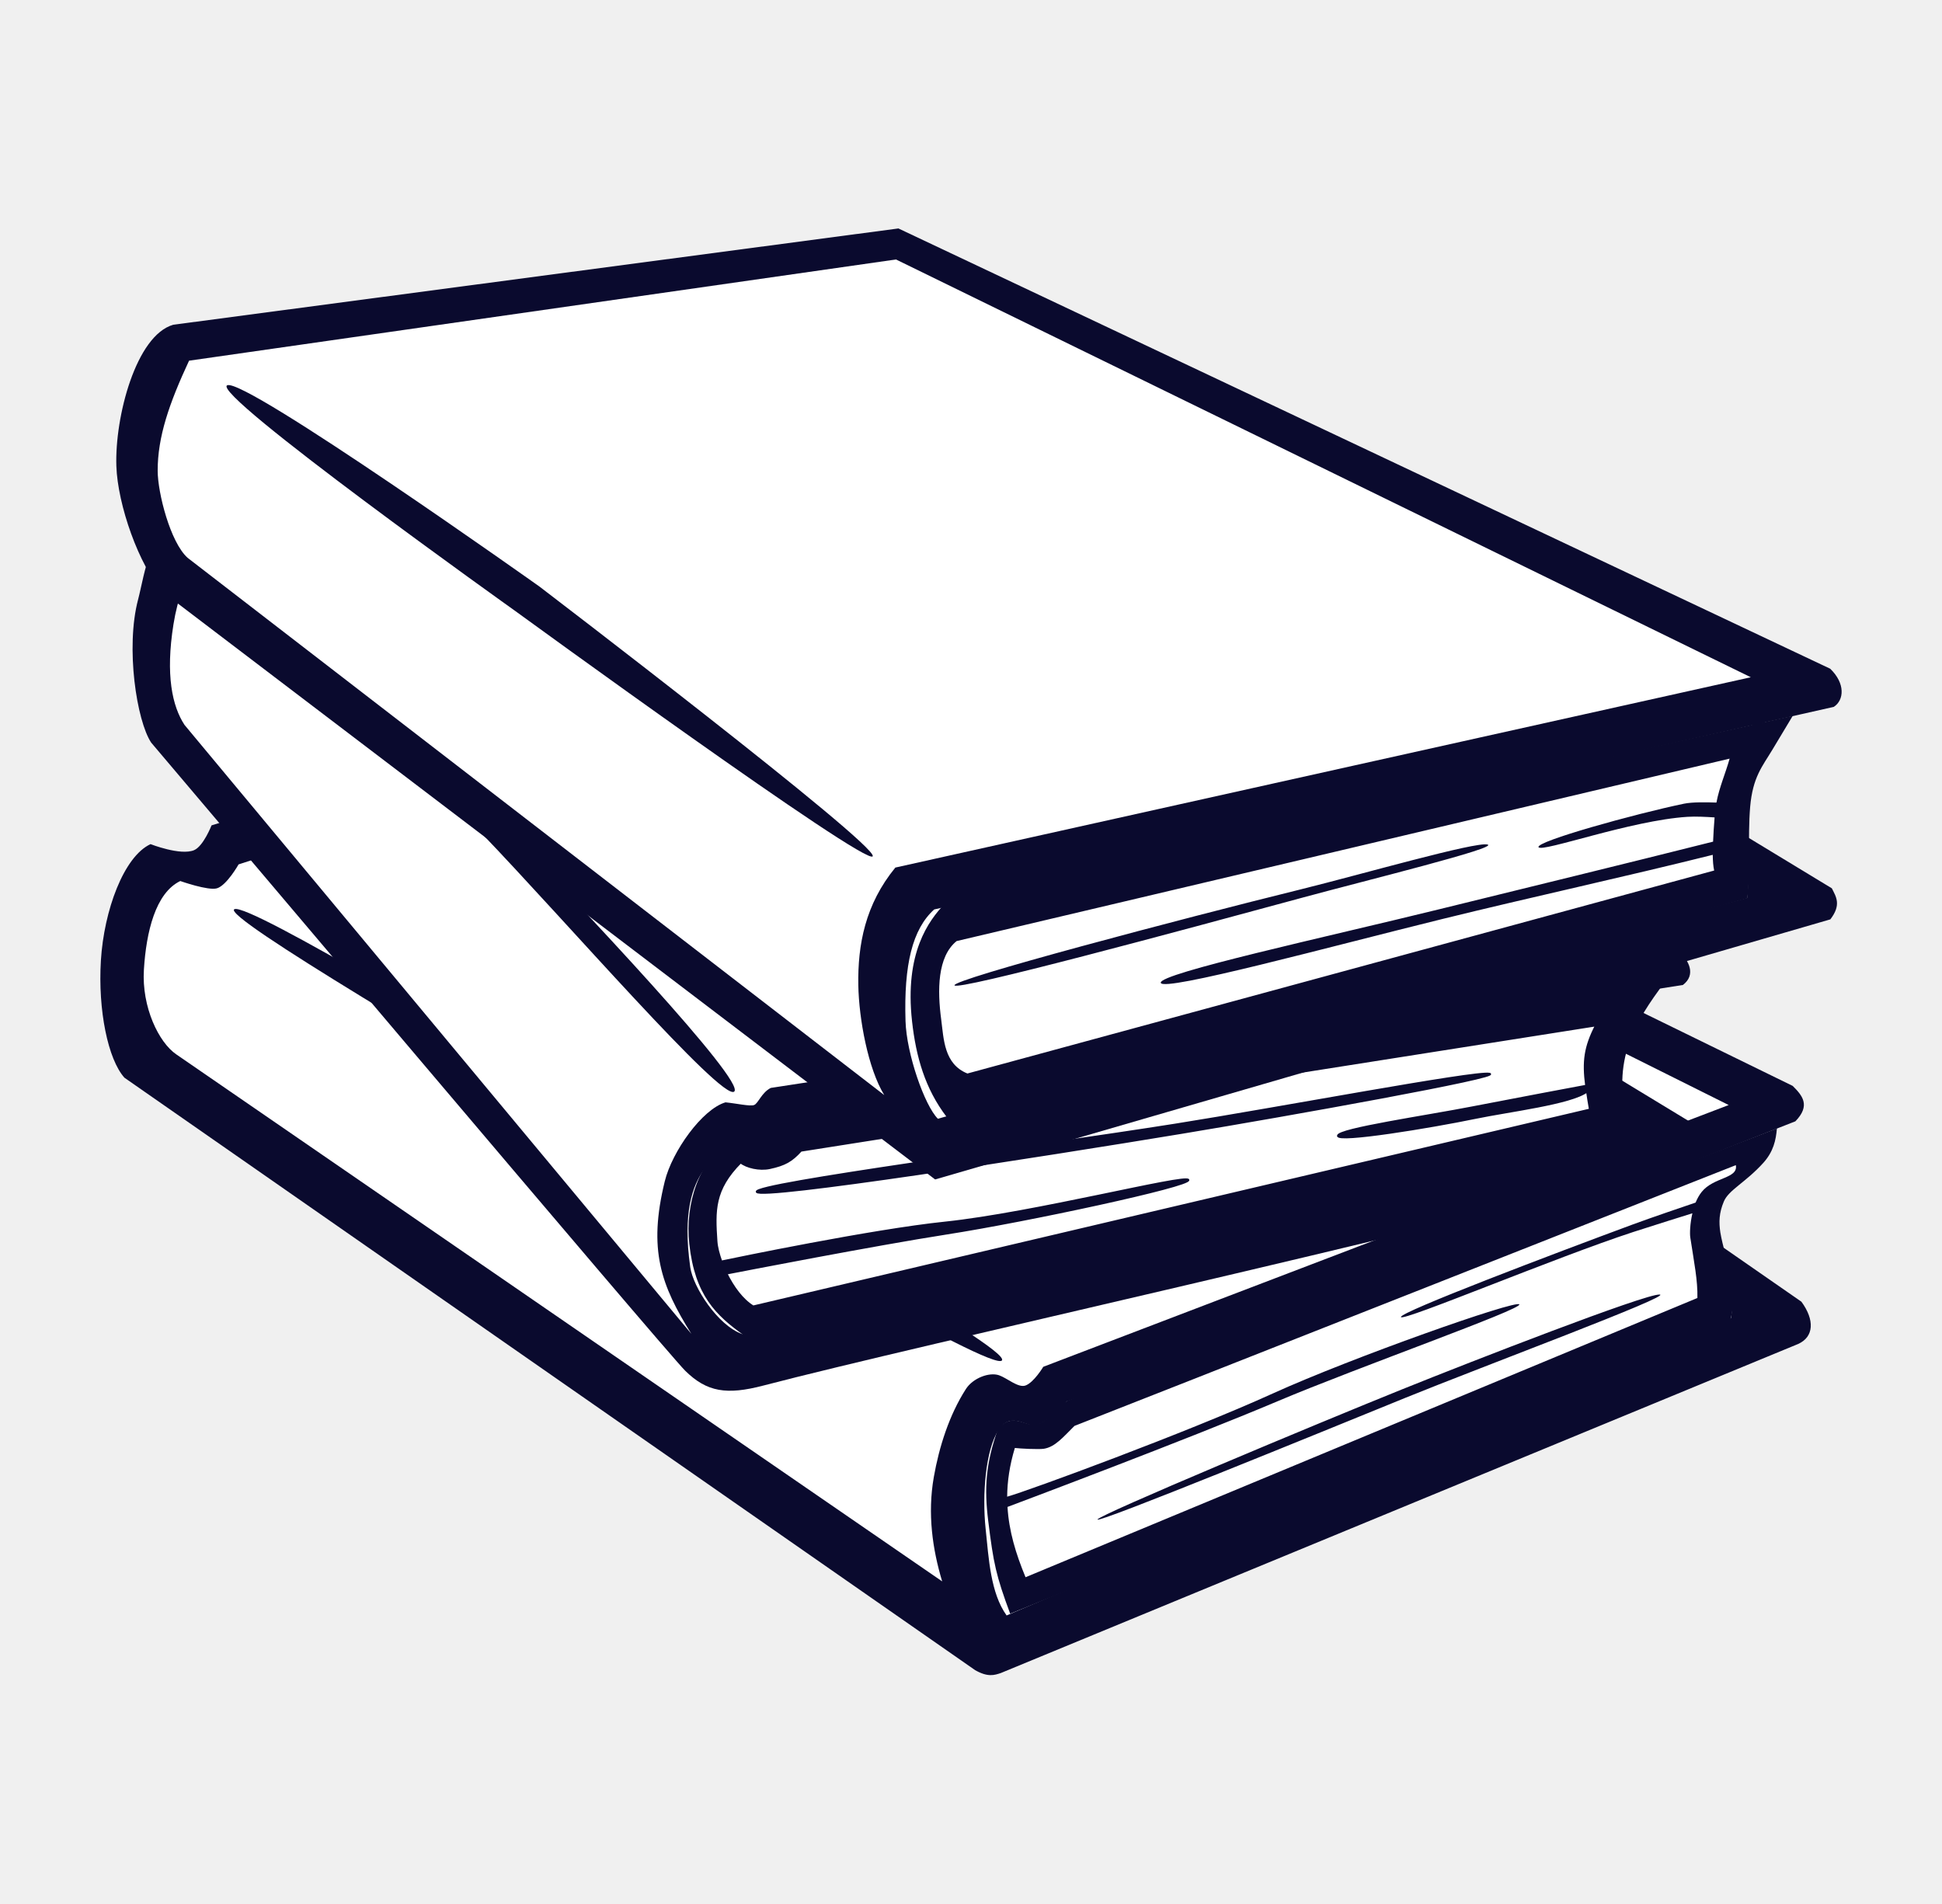
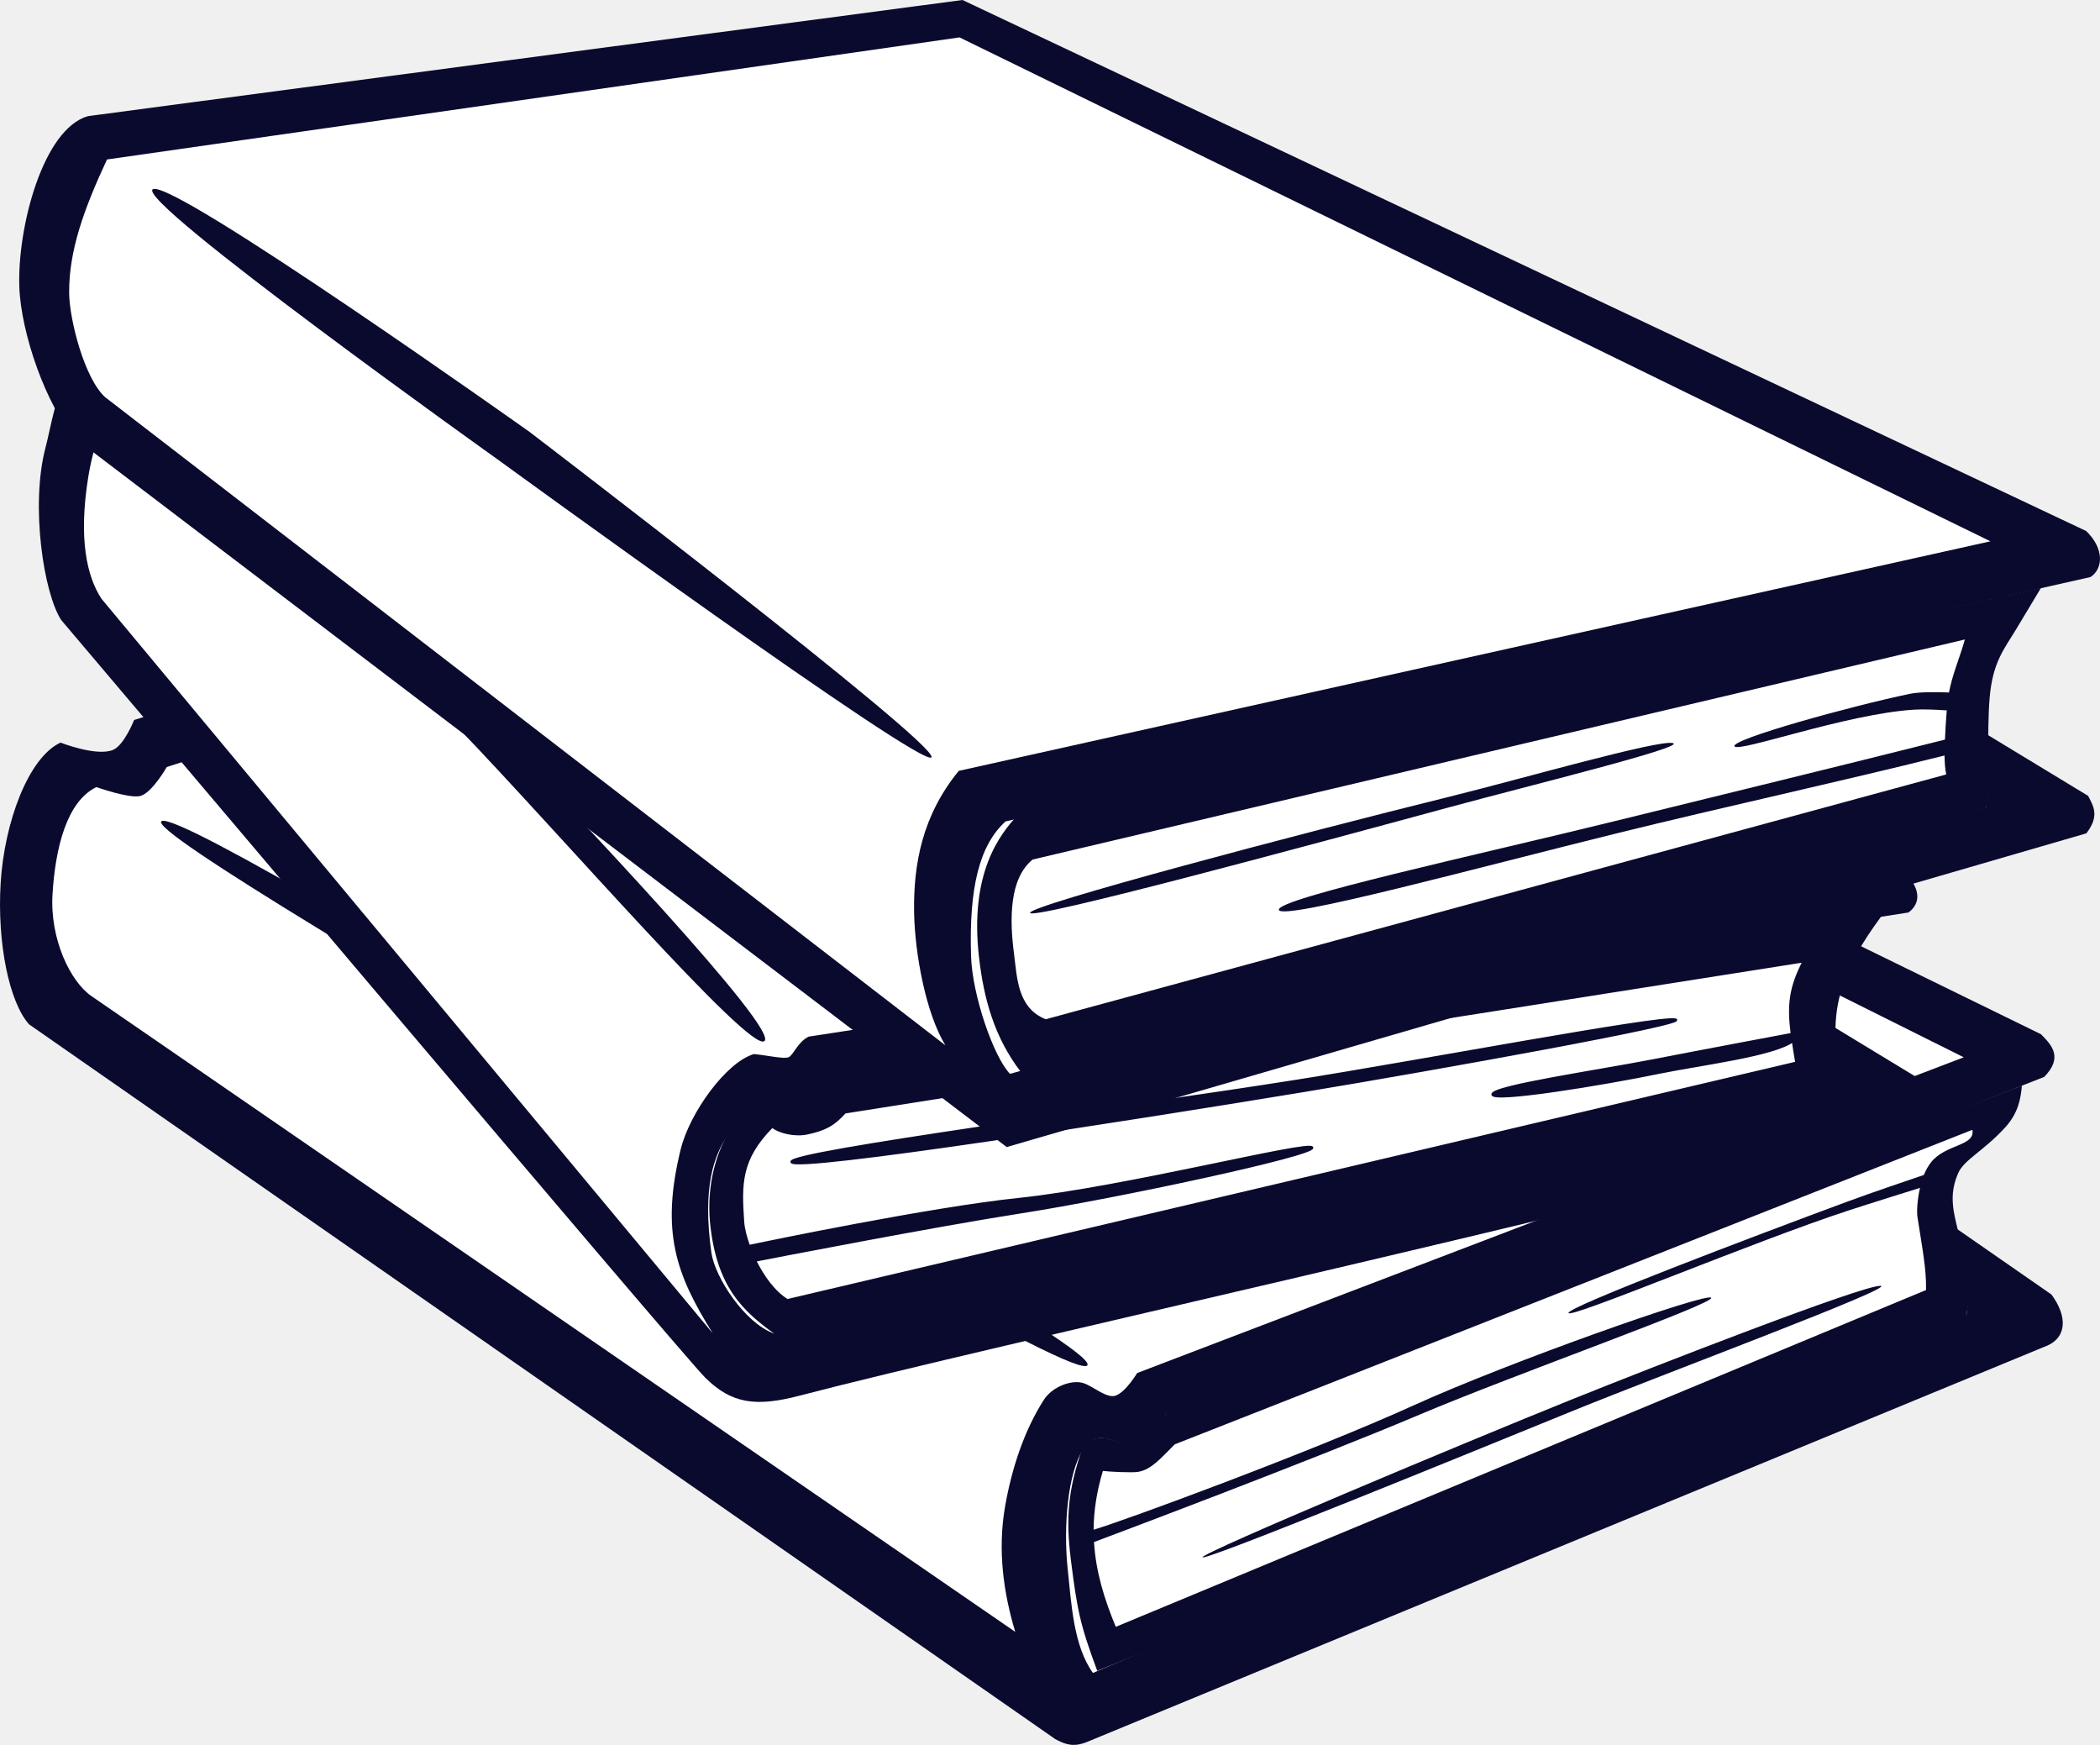
- <svg xmlns="http://www.w3.org/2000/svg" width="101" height="99" version="1.1" id="svg2">
+ <svg xmlns="http://www.w3.org/2000/svg" width="800" height="664.62" version="1.1" id="svg2">
  <defs id="defs2" />
-   <g label="Ebene 2" id="imagebot_2">
-     <g id="g1" transform="translate(5.087948,-11.32938)">
-       <g id="imagebot_89" style="stroke:#200f3a;stroke-width:0;stroke-dasharray:none;stroke-opacity:1">
-         <path transform="translate(-4.44635,-5.85156)" label="Ebene 2" fill="#ffffff" fill-rule="evenodd" stroke="#ff6600" stroke-width="0.291" stroke-miterlimit="4" d="M 7.513,62.193 C 4.783,66.572 5.573,69.631 6.541,72.623 L 50.823,103.029 91.924,85.705 88.742,83.583 88.035,80.048 c 1.131,-1.092 2.197,-2.172 2.917,-3.182 0.198,-1.204 1.107,-2.763 -0.442,-3.094 L 43.575,50.791 11.49,60.956 9.988,62.37 Z" id="imagebot_32" style="stroke:#200f3a;stroke-width:0;stroke-dasharray:none;stroke-opacity:1" />
-         <path transform="translate(-4.44635,-5.85156)" label="Ebene 2" clip-rule="nonzero" fill="#000000" fill-rule="evenodd" stroke-width="1.772" stroke-miterlimit="4" stroke-dashoffset="0" d="M 43.818,49.809 10.361,60.105 c 0,0 -0.422,1.077 -0.902,1.287 -0.7,0.306 -2.271,-0.311 -2.271,-0.311 -1.395,0.646 -2.423,3.456 -2.582,6.047 -0.159,2.591 0.369,5.144 1.223,6.1 l 44.248,30.814 c 0.662,0.374 0.999,0.26 1.336,0.146 l 41.467,-17.113 c 0.821,-0.371 0.862,-1.25 0.166,-2.197 l -4.066,-2.822 c 0.328,1.477 0.57,2.87 0.398,3.682 -8.099,3.245 -26.941,10.879 -37.668,15.457 -0.834,-1.162 -0.928,-2.945 -1.092,-4.518 -0.182,-1.75 -0.009,-4.096 0.68,-5.135 0.689,-1.039 1.523,-0.012 2.066,-0.266 0.438,-0.205 1.113,-0.672 1.479,-1.217 8.332,-2.789 26.692,-10.205 37.889,-14.562 0.805,-0.827 0.364,-1.342 -0.139,-1.842 z M 43.654,51.891 89.264,74.65 53.617,88.264 c 0,0 -0.488,0.816 -0.926,0.973 -0.379,0.135 -0.958,-0.39 -1.373,-0.533 -0.51,-0.176 -1.36,0.146 -1.725,0.715 -0.868,1.353 -1.393,3.008 -1.67,4.586 -0.333,1.899 -0.068,3.744 0.436,5.418 L 8.525,72.014 C 7.616,71.395 6.723,69.554 6.842,67.615 6.963,65.649 7.444,63.623 8.734,63 c 0,0 1.456,0.515 1.908,0.379 0.509,-0.153 1.125,-1.244 1.125,-1.244 z M 11.553,64.463 c -0.773,0.324 12.161,7.885 18.955,11.949 6.542,3.913 20.551,12.169 20.963,11.516 C 51.883,87.274 37.806,79.497 31.291,75.586 24.696,71.627 12.326,64.14 11.553,64.463 Z" id="imagebot_29" style="fill:#0a0a2e;fill-opacity:1;stroke:#200f3a;stroke-width:0;stroke-dasharray:none;stroke-opacity:1" />
-         <path transform="translate(-4.44635,-5.85156)" label="Ebene 2" clip-rule="nonzero" fill="#000000" fill-rule="evenodd" stroke-width="1.772" stroke-miterlimit="4" stroke-dashoffset="0" d="M 91.771,75.869 54.873,90.029 c -0.283,0.235 -1.086,1.126 -1.604,1.234 -0.609,0.128 -1.252,-0.678 -2.012,0.238 -0.638,1.82 -0.714,3.07 -0.504,4.768 0.275,2.226 0.409,2.861 1.143,4.834 L 89.318,85.924 c 0.516,-1.619 -0.244,-3.21 -0.488,-4.65 -0.081,-0.536 -0.068,-1.009 0.182,-1.607 0.25,-0.598 1.121,-0.984 2.041,-1.996 0.546,-0.6 0.667,-1.201 0.719,-1.801 z m -2.135,1.908 c 0.13,0.709 -1.154,0.608 -1.779,1.395 -0.131,0.165 -0.232,0.354 -0.314,0.551 -0.477,0.162 -2.307,0.782 -3.281,1.143 -4.054,1.499 -12.144,4.567 -12.043,4.811 0.101,0.243 8.044,-3.107 12.088,-4.426 1.037,-0.338 2.633,-0.834 3.07,-0.971 -0.124,0.536 -0.142,1.045 -0.109,1.26 0.199,1.311 0.39,2.225 0.369,3.145 L 52.695,99.207 c -0.509,-1.232 -0.864,-2.399 -0.938,-3.656 0.394,-0.148 9.344,-3.506 14.045,-5.496 4.13,-1.749 12.739,-4.79 12.572,-5.037 -0.167,-0.248 -8.713,2.766 -12.832,4.639 -4.42,2.009 -12.726,5.063 -13.803,5.361 0.007,-0.789 0.124,-1.619 0.4,-2.533 0.259,0.033 1.244,0.083 1.508,0.041 0.588,-0.093 1.003,-0.606 1.592,-1.188 1.312,-0.5 34.396,-13.561 34.396,-13.561 z M 72.273,89.438 c -4.368,1.761 -15.816,6.546 -15.836,6.768 -0.02,0.222 11.681,-4.565 16.006,-6.326 3.977,-1.619 13.974,-5.337 13.229,-5.375 -0.745,-0.037 -9.7,3.442 -13.399,4.933 z" id="imagebot_28" style="fill:#0a0a2e;fill-opacity:1;stroke:none;stroke-width:0;stroke-dasharray:none;stroke-opacity:1" />
-       </g>
-       <g id="imagebot_88" style="stroke:#200f3a;stroke-width:0;stroke-dasharray:none;stroke-opacity:1">
-         <path transform="translate(-4.44635,-5.85156)" label="Ebene 2" fill="#ffffff" fill-rule="evenodd" stroke="#ff0000" stroke-width="0.291" stroke-miterlimit="4" d="m 9.104,44.869 3.27,-0.884 34.825,-0.265 38.802,23.688 -1.591,0.884 -1.591,4.685 c 0.457,1.267 0.419,3.522 1.503,3.536 L 35.886,88.445 6.894,54.327 C 7.323,51.072 6.136,47.278 9.104,44.869 Z" id="imagebot_26" style="fill:#ffffff;fill-opacity:1;stroke:#200f3a;stroke-width:0;stroke-dasharray:none;stroke-opacity:1" />
-         <path transform="translate(-4.44635,-5.85156)" label="Ebene 2" clip-rule="nonzero" fill="#000000" fill-rule="evenodd" stroke-width="1.772" stroke-miterlimit="4" stroke-dashoffset="0" d="m 47.486,42.789 -35.639,0.346 c -0.232,0.33 -0.785,0.816 -1.055,0.877 -0.284,0.064 -1.054,-0.561 -1.525,-0.379 -2.14,0.825 -2.359,3.336 -2.727,4.729 -0.661,2.504 -0.072,6.31 0.682,7.441 1.125,1.312 26.792,31.698 27.771,32.664 1.131,1.116 2.168,1.268 4.055,0.775 8.425,-2.2 32.944,-7.542 48.434,-11.758 0.913,-0.478 0.538,-1.268 -0.131,-1.902 l -3.715,-2.256 c 0.017,1.016 0.162,1.941 0.461,2.895 -14.394,3.32 -31.538,7.054 -46.137,10.34 -1.27,-0.447 -2.556,-2.44 -2.703,-3.479 -0.406,-2.874 0.135,-4.237 0.688,-5.037 0.55,-0.796 0.973,-1.278 1.477,-1.592 0.556,0.057 1.379,0.295 1.869,0.111 0.519,-0.194 0.882,-0.573 1.264,-0.928 l 46.328,-7.23 c 0.72,-0.544 0.257,-1.306 -0.102,-1.631 z m -0.418,2.082 36.238,22.145 -43.861,6.744 c -0.483,0.247 -0.652,0.808 -0.867,0.889 -0.215,0.08 -0.906,-0.082 -1.488,-0.139 -1.21,0.356 -2.777,2.55 -3.158,4.107 -0.873,3.562 -0.201,5.399 1.383,7.934 L 8.955,54.881 C 8.318,53.912 7.958,52.287 8.381,49.645 c 0.21,-1.311 0.654,-2.579 1.328,-3.658 0.426,0.033 0.806,0.335 1.518,0.105 0.916,-0.295 0.9,-0.993 1.119,-1.076 z m -35.207,2.354 c -0.492,0.448 8.236,8.81 12.541,13.29 4.356,4.534 12.492,13.936 13.139,13.438 C 38.188,73.454 29.547,64.305 25.209,59.793 21.017,55.432 12.353,46.777 11.862,47.225 Z" id="imagebot_23" style="fill:#0a0a2e;fill-opacity:1;stroke:#200f3a;stroke-width:0;stroke-dasharray:none;stroke-opacity:1" />
-         <path transform="translate(-4.44635,-5.85156)" label="Ebene 2" clip-rule="nonzero" fill="#000000" fill-rule="evenodd" stroke-width="1.772" stroke-miterlimit="4" stroke-dashoffset="0" d="m 85.621,68.604 c -15.169,2.179 -37.081,5.487 -45.057,6.988 -0.32,0.439 -0.858,0.82 -1.539,0.979 -0.258,0.06 -0.887,-0.06 -1.598,-0.123 -1.679,1.093 -2.396,3.342 -2.17,5.42 0.289,2.659 1.374,3.684 2.806,4.707 C 53.423,83.167 68.783,80.363 84.143,76.225 83.032,72.772 84.075,70.73 85.621,68.604 Z m -3.258,1.904 c -0.581,1.127 -0.676,1.873 -0.512,3.139 -0.326,0.061 -3.97,0.744 -5.92,1.125 -2.371,0.463 -6.981,1.133 -6.988,1.477 -0.007,0.343 4.797,-0.443 7.15,-0.93 1.738,-0.36 4.976,-0.749 5.805,-1.373 0.044,0.295 0.084,0.575 0.15,0.938 L 38.531,85.125 c -0.561,-0.34 -1.043,-1.005 -1.391,-1.711 0.746,-0.145 7.739,-1.503 11.43,-2.078 4.249,-0.662 12.711,-2.487 12.594,-2.791 -0.117,-0.304 -8.076,1.74 -12.662,2.219 -3.815,0.398 -10.95,1.884 -11.629,2.025 -0.133,-0.374 -0.231,-0.738 -0.252,-1.047 -0.107,-1.605 -0.148,-2.689 1.258,-4.107 0.304,0.247 0.974,0.408 1.512,0.293 0.781,-0.168 1.139,-0.369 1.623,-0.904 z m -5.543,2.514 c -0.766,-0.139 -11.032,1.805 -16.334,2.645 -7.29,1.155 -21.942,3.072 -21.773,3.498 0.168,0.426 14.789,-1.859 22.139,-3.074 5.581,-0.923 16.735,-2.93 15.969,-3.068 z" id="imagebot_22" style="fill:#0a0a2e;fill-opacity:1;stroke:#0a0a2e;stroke-width:0.1;stroke-dasharray:none;stroke-opacity:1" />
-       </g>
-       <g id="imagebot_86" style="fill:#ffffff;fill-opacity:1;stroke:#200f3a;stroke-width:0.3;stroke-dasharray:none;stroke-opacity:1">
-         <path transform="translate(-4.44635,-5.85156)" label="Ebene 2" fill="#ffffff" fill-rule="evenodd" stroke="#ff6600" stroke-width="0.291" stroke-miterlimit="4" d="M 46.05,29.667 8.043,35.058 C 6.758,38.374 4.724,41.279 7.955,47.079 L 47.73,77.308 92.631,63.961 89.272,62.105 c 0.081,-3.483 0.961,-6.531 2.828,-10.253 z" id="imagebot_20" style="fill:#ffffff;fill-opacity:1;stroke:#0a0a2e;stroke-width:0.5;stroke-dasharray:none;stroke-opacity:1" />
-         <path transform="translate(-4.44635,-5.85156)" label="Ebene 2" clip-rule="nonzero" fill="#000000" fill-rule="evenodd" stroke-width="1.772" stroke-miterlimit="4" stroke-dashoffset="0" d="M 46.084,29.062 8.369,34.07 c -1.937,0.554 -3.043,4.788 -2.959,7.348 0.065,2.002 1.169,5.172 2.422,6.559 L 47.992,78.52 94.551,64.994 c 0.586,-0.762 0.299,-1.175 0.078,-1.615 L 90.246,60.719 c 0,0 0.104,1.912 -0.021,3.162 C 78.255,67.023 59.327,72.211 48.135,75.363 47.445,74.671 46.506,71.997 46.453,70.283 46.363,67.357 46.808,65.505 47.943,64.479 L 94.73,53.943 c 0.543,-0.352 0.607,-1.219 -0.186,-1.984 z m -0.127,1.613 44.457,21.727 -44.49,9.898 c -1.568,1.915 -1.962,4.014 -1.926,6.115 0.03,1.756 0.508,4.345 1.348,5.717 L 9.113,46.189 C 8.215,45.38 7.561,42.812 7.559,41.666 7.555,39.898 8.158,38.158 9.191,35.939 Z m -34.779,6.542 c -0.926,0.405 14.931,11.706 14.931,11.706 0,0 18.415,13.411 18.639,12.787 0.224,-0.624 -17.334,-14.025 -17.334,-14.025 0,0 -15.31,-10.872 -16.236,-10.467 z" id="imagebot_17" style="fill:#0a0a2e;fill-opacity:1;stroke:none;stroke-width:0.5;stroke-dasharray:none;stroke-opacity:1" />
-         <path transform="translate(-4.44635,-5.85156)" label="Ebene 2" clip-rule="nonzero" fill="#000000" fill-rule="evenodd" stroke-width="1.772" stroke-miterlimit="4" stroke-dashoffset="0" d="m 92.596,54.408 -2.018,0.453 -42.121,9.355 c -0.772,0.834 -2.067,2.488 -1.664,6.086 0.207,1.843 0.675,3.499 1.803,4.973 l 41.635,-11.375 c 0.171,-1.069 0.017,-3.213 0.15,-4.76 0.134,-1.547 0.638,-2.106 1.15,-2.959 z m -3.283,2.227 c -0.215,0.769 -0.536,1.485 -0.686,2.285 -0.506,-0.018 -1.253,-0.033 -1.691,0.059 -2.575,0.536 -7.71,1.963 -7.561,2.26 0.15,0.296 4.804,-1.394 7.748,-1.578 0.426,-0.027 0.984,0.003 1.408,0.031 -0.04,0.481 -0.061,0.874 -0.078,1.26 -4.575,1.152 -9.664,2.389 -14.225,3.512 -5.873,1.445 -14.612,3.342 -14.5,3.83 0.112,0.488 8.844,-1.891 14.674,-3.326 4.558,-1.122 9.459,-2.187 14.033,-3.33 0.005,0.311 0.023,0.593 0.074,0.816 L 49.672,73.01 C 48.45,72.519 48.442,71.21 48.309,70.205 48.107,68.686 48.105,66.936 49.111,66.123 Z M 67.031,63.428 C 60.624,65.009 48.896,68.113 49,68.424 49.104,68.735 60.793,65.576 67.123,63.857 70.47,62.949 77.334,61.265 76.722,61.103 76.111,60.94 70.165,62.654 67.031,63.428 Z" id="imagebot_16" style="fill:#0a0a2e;fill-opacity:1;stroke:none;stroke-width:0.1;stroke-dasharray:none;stroke-opacity:1" />
-       </g>
+   <g id="g1" transform="matrix(8.833701,0,0,8.833701,-1.156492,-205.0385)">
+     <g id="imagebot_89" style="stroke:#200f3a;stroke-width:0;stroke-dasharray:none;stroke-opacity:1">
+       <path transform="translate(-4.44635,-5.85156)" label="Ebene 2" fill="#ffffff" fill-rule="evenodd" stroke="#ff6600" stroke-width="0.291" stroke-miterlimit="4" d="M 7.513,62.193 C 4.783,66.572 5.573,69.631 6.541,72.623 L 50.823,103.029 91.924,85.705 88.742,83.583 88.035,80.048 c 1.131,-1.092 2.197,-2.172 2.917,-3.182 0.198,-1.204 1.107,-2.763 -0.442,-3.094 L 43.575,50.791 11.49,60.956 9.988,62.37 Z" id="imagebot_32" style="stroke:#200f3a;stroke-width:0;stroke-dasharray:none;stroke-opacity:1" />
+       <path transform="translate(-4.44635,-5.85156)" label="Ebene 2" clip-rule="nonzero" fill="#000000" fill-rule="evenodd" stroke-width="1.772" stroke-miterlimit="4" stroke-dashoffset="0" d="M 43.818,49.809 10.361,60.105 c 0,0 -0.422,1.077 -0.902,1.287 -0.7,0.306 -2.271,-0.311 -2.271,-0.311 -1.395,0.646 -2.423,3.456 -2.582,6.047 -0.159,2.591 0.369,5.144 1.223,6.1 l 44.248,30.814 c 0.662,0.374 0.999,0.26 1.336,0.146 l 41.467,-17.113 c 0.821,-0.371 0.862,-1.25 0.166,-2.197 l -4.066,-2.822 c 0.328,1.477 0.57,2.87 0.398,3.682 -8.099,3.245 -26.941,10.879 -37.668,15.457 -0.834,-1.162 -0.928,-2.945 -1.092,-4.518 -0.182,-1.75 -0.009,-4.096 0.68,-5.135 0.689,-1.039 1.523,-0.012 2.066,-0.266 0.438,-0.205 1.113,-0.672 1.479,-1.217 8.332,-2.789 26.692,-10.205 37.889,-14.562 0.805,-0.827 0.364,-1.342 -0.139,-1.842 z M 43.654,51.891 89.264,74.65 53.617,88.264 c 0,0 -0.488,0.816 -0.926,0.973 -0.379,0.135 -0.958,-0.39 -1.373,-0.533 -0.51,-0.176 -1.36,0.146 -1.725,0.715 -0.868,1.353 -1.393,3.008 -1.67,4.586 -0.333,1.899 -0.068,3.744 0.436,5.418 L 8.525,72.014 C 7.616,71.395 6.723,69.554 6.842,67.615 6.963,65.649 7.444,63.623 8.734,63 c 0,0 1.456,0.515 1.908,0.379 0.509,-0.153 1.125,-1.244 1.125,-1.244 z M 11.553,64.463 c -0.773,0.324 12.161,7.885 18.955,11.949 6.542,3.913 20.551,12.169 20.963,11.516 C 51.883,87.274 37.806,79.497 31.291,75.586 24.696,71.627 12.326,64.14 11.553,64.463 Z" id="imagebot_29" style="fill:#0a0a2e;fill-opacity:1;stroke:#200f3a;stroke-width:0;stroke-dasharray:none;stroke-opacity:1" />
+       <path transform="translate(-4.44635,-5.85156)" label="Ebene 2" clip-rule="nonzero" fill="#000000" fill-rule="evenodd" stroke-width="1.772" stroke-miterlimit="4" stroke-dashoffset="0" d="M 91.771,75.869 54.873,90.029 c -0.283,0.235 -1.086,1.126 -1.604,1.234 -0.609,0.128 -1.252,-0.678 -2.012,0.238 -0.638,1.82 -0.714,3.07 -0.504,4.768 0.275,2.226 0.409,2.861 1.143,4.834 L 89.318,85.924 c 0.516,-1.619 -0.244,-3.21 -0.488,-4.65 -0.081,-0.536 -0.068,-1.009 0.182,-1.607 0.25,-0.598 1.121,-0.984 2.041,-1.996 0.546,-0.6 0.667,-1.201 0.719,-1.801 z m -2.135,1.908 c 0.13,0.709 -1.154,0.608 -1.779,1.395 -0.131,0.165 -0.232,0.354 -0.314,0.551 -0.477,0.162 -2.307,0.782 -3.281,1.143 -4.054,1.499 -12.144,4.567 -12.043,4.811 0.101,0.243 8.044,-3.107 12.088,-4.426 1.037,-0.338 2.633,-0.834 3.07,-0.971 -0.124,0.536 -0.142,1.045 -0.109,1.26 0.199,1.311 0.39,2.225 0.369,3.145 L 52.695,99.207 c -0.509,-1.232 -0.864,-2.399 -0.938,-3.656 0.394,-0.148 9.344,-3.506 14.045,-5.496 4.13,-1.749 12.739,-4.79 12.572,-5.037 -0.167,-0.248 -8.713,2.766 -12.832,4.639 -4.42,2.009 -12.726,5.063 -13.803,5.361 0.007,-0.789 0.124,-1.619 0.4,-2.533 0.259,0.033 1.244,0.083 1.508,0.041 0.588,-0.093 1.003,-0.606 1.592,-1.188 1.312,-0.5 34.396,-13.561 34.396,-13.561 z M 72.273,89.438 c -4.368,1.761 -15.816,6.546 -15.836,6.768 -0.02,0.222 11.681,-4.565 16.006,-6.326 3.977,-1.619 13.974,-5.337 13.229,-5.375 -0.745,-0.037 -9.7,3.442 -13.399,4.933 z" id="imagebot_28" style="fill:#0a0a2e;fill-opacity:1;stroke:none;stroke-width:0;stroke-dasharray:none;stroke-opacity:1" />
    </g>
-     <g id="imagebot_81" style="display:none;stroke:#0a0a2e;stroke-width:0;stroke-dasharray:none;stroke-opacity:1">
-       <path transform="translate(-4.44635,-5.85156)" label="Ebene 2" fill="#ffffff" fill-rule="evenodd" stroke="#ff6600" stroke-width="0.291" stroke-miterlimit="4" d="M 51.972,18.53 15.291,28.959 c 0,0 -0.442,1.414 -0.972,1.326 -0.53,-0.088 -2.74,-0.088 -2.74,-0.088 -1.967,2.508 -2.01,4.887 -0.442,7.159 l 52.326,25.633 39.068,-14.142 -1.768,-1.503 1.856,-2.74 0.088,-4.331 z" id="imagebot_14" style="fill:#ffffff;fill-opacity:1;stroke:#0a0a2e;stroke-width:0.5;stroke-dasharray:none;stroke-opacity:1" />
-       <path transform="translate(-4.44635,-5.85156)" label="Ebene 2" clip-rule="nonzero" fill="#000000" fill-rule="evenodd" stroke-width="2.48" stroke-miterlimit="4" stroke-dashoffset="0" d="m 52.002,17.885 c -12.332,3.432 -26.273,7.121 -37.496,10.08 -0.219,0.139 -0.299,0.679 -0.777,1.168 -0.208,0.213 -1.083,-0.236 -1.393,-0.201 -0.486,0.055 -1.046,0.463 -1.438,0.809 -0.534,0.471 -0.694,0.933 -0.932,1.588 -0.245,0.677 -0.238,1.429 -0.293,2.273 -0.109,1.688 0.204,3.665 0.91,4.594 17.318,8.566 35.859,18.102 52.436,26.17 0.348,0.27 1.128,0.311 1.57,0.236 0.443,-0.075 0.82,-0.223 0.959,-0.52 0.088,-0.188 0.351,-0.548 0.639,-0.736 0.293,-0.191 0.57,0.295 1.229,0.283 l 36.213,-13.855 c 0.404,-0.154 0.669,-0.74 0.002,-1.277 l -2.309,-1.484 -1.156,1.732 C 89.411,52.44 77.265,56.897 65.893,61.062 65.024,60.877 64.02,59.048 63.967,58.186 c -0.059,-0.962 0.428,-2.067 0.727,-2.543 12.623,-4.701 26.366,-9.373 40.027,-14.217 0.641,-0.362 0.456,-0.931 -0.1,-1.592 z m -0.061,1.598 49.111,21.418 -36.631,12.627 c -0.84,0.317 -1.359,0.995 -1.801,1.641 -0.575,0.84 -0.969,2.092 -0.877,3.592 0.085,1.387 0.43,2.321 0.898,3.072 L 12.133,36.811 c -0.666,-0.98 -0.639,-1.873 -0.574,-3.049 0.051,-0.925 0.304,-1.735 0.846,-2.42 0.064,-0.081 0.785,-0.63 1.535,-0.205 0.31,0.176 0.612,0.182 1.141,-0.197 0.651,-0.467 0.424,-0.894 0.873,-1.256 L 51.941,19.482 Z M 15.631,30.881 c -0.126,-0.024 -0.201,-0.018 -0.223,0.016 -0.342,0.543 14.42,7.563 21.736,11.133 8.086,3.945 24.197,11.813 24.484,11.359 C 61.916,52.935 45.593,45.017 37.457,41.068 30.63,37.755 17.524,31.235 15.631,30.881 Z" id="imagebot_11" style="fill:#0a0a2e;fill-opacity:1;stroke:none;stroke-width:0.5;stroke-dasharray:none;stroke-opacity:1" />
-       <path transform="translate(-4.44635,-5.85156)" label="Ebene 2" clip-rule="nonzero" fill="#000000" fill-rule="evenodd" stroke-width="1px" stroke-miterlimit="4" stroke-dashoffset="0" d="M 103.461,41.895 C 90.1,46.265 71.603,53.191 64.811,55.527 c -0.769,0.845 -0.712,1.92 -0.457,2.91 0.255,0.991 1.07,2.369 1.662,2.607 l 34.459,-12.35 c 0.262,-0.363 1.366,-1.385 2.104,-2.52 0.369,-0.567 0.654,-1.501 0.799,-2.119 0.145,-0.618 0.382,-1.716 0.084,-2.162 z m -1.285,1.271 c 0.255,0.811 -0.307,1.446 -0.689,2.07 -0.608,0.994 -1.417,1.989 -1.951,2.701 L 66.469,59.795 c -0.533,-0.279 -0.961,-0.886 -1.146,-1.607 -0.191,-0.741 -0.127,-1.533 0.086,-1.871 z M 84.648,50.217 c -5.745,2.097 -17.307,5.831 -17.141,6.451 0.166,0.62 11.653,-3.9 17.451,-6.023 5.454,-1.998 15.827,-5.795 15.621,-6.05 -0.206,-0.255 -10.767,3.737 -15.931,5.622 z m 14.895,-3.402 c -0.125,-0.155 -4.291,1.298 -6.34,2.078 -1.929,0.735 -26.881,9.663 -26.766,9.971 0.115,0.307 25.142,-8.801 27.094,-9.535 2.032,-0.765 6.137,-2.359 6.012,-2.514 z" id="imagebot_10" style="fill:#0a0a2e;fill-opacity:1;stroke:none;stroke-width:0.5;stroke-dasharray:none;stroke-opacity:1" />
+     <g id="imagebot_88" style="stroke:#200f3a;stroke-width:0;stroke-dasharray:none;stroke-opacity:1">
+       <path transform="translate(-4.44635,-5.85156)" label="Ebene 2" fill="#ffffff" fill-rule="evenodd" stroke="#ff0000" stroke-width="0.291" stroke-miterlimit="4" d="m 9.104,44.869 3.27,-0.884 34.825,-0.265 38.802,23.688 -1.591,0.884 -1.591,4.685 c 0.457,1.267 0.419,3.522 1.503,3.536 L 35.886,88.445 6.894,54.327 C 7.323,51.072 6.136,47.278 9.104,44.869 Z" id="imagebot_26" style="fill:#ffffff;fill-opacity:1;stroke:#200f3a;stroke-width:0;stroke-dasharray:none;stroke-opacity:1" />
+       <path transform="translate(-4.44635,-5.85156)" label="Ebene 2" clip-rule="nonzero" fill="#000000" fill-rule="evenodd" stroke-width="1.772" stroke-miterlimit="4" stroke-dashoffset="0" d="m 47.486,42.789 -35.639,0.346 c -0.232,0.33 -0.785,0.816 -1.055,0.877 -0.284,0.064 -1.054,-0.561 -1.525,-0.379 -2.14,0.825 -2.359,3.336 -2.727,4.729 -0.661,2.504 -0.072,6.31 0.682,7.441 1.125,1.312 26.792,31.698 27.771,32.664 1.131,1.116 2.168,1.268 4.055,0.775 8.425,-2.2 32.944,-7.542 48.434,-11.758 0.913,-0.478 0.538,-1.268 -0.131,-1.902 l -3.715,-2.256 c 0.017,1.016 0.162,1.941 0.461,2.895 -14.394,3.32 -31.538,7.054 -46.137,10.34 -1.27,-0.447 -2.556,-2.44 -2.703,-3.479 -0.406,-2.874 0.135,-4.237 0.688,-5.037 0.55,-0.796 0.973,-1.278 1.477,-1.592 0.556,0.057 1.379,0.295 1.869,0.111 0.519,-0.194 0.882,-0.573 1.264,-0.928 l 46.328,-7.23 c 0.72,-0.544 0.257,-1.306 -0.102,-1.631 z m -0.418,2.082 36.238,22.145 -43.861,6.744 c -0.483,0.247 -0.652,0.808 -0.867,0.889 -0.215,0.08 -0.906,-0.082 -1.488,-0.139 -1.21,0.356 -2.777,2.55 -3.158,4.107 -0.873,3.562 -0.201,5.399 1.383,7.934 L 8.955,54.881 C 8.318,53.912 7.958,52.287 8.381,49.645 c 0.21,-1.311 0.654,-2.579 1.328,-3.658 0.426,0.033 0.806,0.335 1.518,0.105 0.916,-0.295 0.9,-0.993 1.119,-1.076 z m -35.207,2.354 c -0.492,0.448 8.236,8.81 12.541,13.29 4.356,4.534 12.492,13.936 13.139,13.438 C 38.188,73.454 29.547,64.305 25.209,59.793 21.017,55.432 12.353,46.777 11.862,47.225 Z" id="imagebot_23" style="fill:#0a0a2e;fill-opacity:1;stroke:#200f3a;stroke-width:0;stroke-dasharray:none;stroke-opacity:1" />
+       <path transform="translate(-4.44635,-5.85156)" label="Ebene 2" clip-rule="nonzero" fill="#000000" fill-rule="evenodd" stroke-width="1.772" stroke-miterlimit="4" stroke-dashoffset="0" d="m 85.621,68.604 c -15.169,2.179 -37.081,5.487 -45.057,6.988 -0.32,0.439 -0.858,0.82 -1.539,0.979 -0.258,0.06 -0.887,-0.06 -1.598,-0.123 -1.679,1.093 -2.396,3.342 -2.17,5.42 0.289,2.659 1.374,3.684 2.806,4.707 C 53.423,83.167 68.783,80.363 84.143,76.225 83.032,72.772 84.075,70.73 85.621,68.604 Z m -3.258,1.904 c -0.581,1.127 -0.676,1.873 -0.512,3.139 -0.326,0.061 -3.97,0.744 -5.92,1.125 -2.371,0.463 -6.981,1.133 -6.988,1.477 -0.007,0.343 4.797,-0.443 7.15,-0.93 1.738,-0.36 4.976,-0.749 5.805,-1.373 0.044,0.295 0.084,0.575 0.15,0.938 L 38.531,85.125 c -0.561,-0.34 -1.043,-1.005 -1.391,-1.711 0.746,-0.145 7.739,-1.503 11.43,-2.078 4.249,-0.662 12.711,-2.487 12.594,-2.791 -0.117,-0.304 -8.076,1.74 -12.662,2.219 -3.815,0.398 -10.95,1.884 -11.629,2.025 -0.133,-0.374 -0.231,-0.738 -0.252,-1.047 -0.107,-1.605 -0.148,-2.689 1.258,-4.107 0.304,0.247 0.974,0.408 1.512,0.293 0.781,-0.168 1.139,-0.369 1.623,-0.904 z m -5.543,2.514 c -0.766,-0.139 -11.032,1.805 -16.334,2.645 -7.29,1.155 -21.942,3.072 -21.773,3.498 0.168,0.426 14.789,-1.859 22.139,-3.074 5.581,-0.923 16.735,-2.93 15.969,-3.068 z" id="imagebot_22" style="fill:#0a0a2e;fill-opacity:1;stroke:#0a0a2e;stroke-width:0.1;stroke-dasharray:none;stroke-opacity:1" />
    </g>
-     <g id="imagebot_79" style="display:none;fill:#ffffff;fill-opacity:1;stroke:#200f3a;stroke-opacity:1" transform="translate(4.354463,0.8965071)">
-       <path transform="translate(-4.44635,-5.85156)" label="Ebene 2" fill="#ffffff" fill-rule="evenodd" stroke="#ff6600" stroke-width="0.291" stroke-miterlimit="4" d="m 54.978,6.42 -41.012,8.132 c -2.999,2.898 -4.067,6.532 -2.121,11.314 l 41.631,27.754 48.348,-12.198 -4.243,-3.005 -0.354,-4.596 3.889,-5.303 z" id="imagebot_8" style="fill:#ffffff;fill-opacity:1;stroke:#200f3a;stroke-opacity:1" />
-       <path transform="translate(-4.44635,-5.85156)" label="Ebene 2" clip-rule="nonzero" fill="#000000" fill-rule="evenodd" stroke-width="2.126" stroke-miterlimit="4" stroke-dashoffset="0" d="m 55.152,5.852 -42.176,8.205 c 0,0 -2.776,3.145 -2.732,6.383 0.043,3.148 0.413,5.018 1.314,5.92 1.314,0.916 41.91,28.377 41.91,28.377 l 48.922,-12.873 c 0.504,-0.62 0.133,-1.093 -0.242,-1.566 l -3.744,-1.682 0.326,1.711 C 84.317,44.152 69.096,48.1 54.461,51.732 54.262,50.884 53.569,48.513 53.504,47.684 53.255,44.518 55.36,41.623 55.637,41.256 l 46.244,-10.955 c 0.506,-0.681 0.362,-1.582 -0.182,-2.113 z M 55.033,7.322 99.035,28.713 54.705,39.801 c 0,0 -3.345,3.345 -3.053,7.818 0.107,1.64 0.973,3.941 1.133,4.564 l -39.549,-26.375 c -0.808,-0.838 -1.066,-2.537 -1.105,-5.477 -0.026,-1.902 1.471,-4.462 1.697,-4.66 z m -40.463,8.604 c -0.232,0.471 12.561,8.063 18.969,11.879 6.783,4.04 19.998,12.201 20.605,11.689 C 54.752,38.983 40.953,31.055 34.229,27.051 27.761,23.199 14.802,15.455 14.57,15.926 Z" id="imagebot_7" style="fill:#ffffff;fill-opacity:1;stroke:#200f3a;stroke-opacity:1" />
-       <path transform="translate(-4.44635,-5.85156)" label="Ebene 2" clip-rule="nonzero" fill="#000000" fill-rule="evenodd" stroke-width="1px" stroke-miterlimit="4" stroke-dashoffset="0" d="m 100.969,30.199 c -0.139,0.016 -0.289,0.084 -0.367,0.104 L 55.99,41.16 c -1.035,1.718 -2.066,3.419 -2.262,5.264 -0.184,1.733 0.681,4.012 0.992,5.545 l 44.016,-11.562 c -0.335,-1.709 -0.559,-3.272 -0.578,-4.658 -0.023,-1.687 0.75,-2.931 1.51,-3.803 0.38,-0.436 0.67,-0.535 0.969,-0.75 0.25,-0.179 0.539,-0.324 0.641,-0.496 0.047,-0.081 0.029,-0.143 -0.002,-0.297 -0.037,-0.184 -0.167,-0.219 -0.307,-0.203 z m -3.881,2.188 c -0.676,0.827 -0.854,1.438 -0.895,2.08 -2.949,0.43 -12.367,2.475 -17.479,3.645 -5.944,1.36 -17.812,4.263 -17.723,4.568 0.09,0.306 12.009,-2.482 17.979,-3.848 5.102,-1.167 14.285,-3.208 17.213,-4.066 -0.001,0.383 0.018,0.785 0.02,1.271 0.008,2.119 0.311,2.856 0.395,3.236 L 55.541,49.541 C 55.4,49.161 55.314,48.853 55.25,48.562 c 0.874,0.007 3.546,-0.5 4.971,-0.85 1.85,-0.454 8.005,-2.194 7.979,-2.445 -0.027,-0.251 -6.318,1.404 -8.223,1.871 -1.399,0.343 -3.967,0.847 -4.77,1.182 -0.095,-0.569 -0.082,-1.096 -0.029,-1.924 0.127,-1.995 1.039,-3.198 1.189,-3.426 z m -24.48,9.695 c -5.182,1.138 -15.462,3.218 -15.438,3.664 0.024,0.446 10.469,-1.788 15.65,-2.926 5.754,-1.264 17.264,-3.98 16.446,-4.122 -0.818,-0.143 -11.266,2.199 -16.659,3.384 z" id="imagebot_6" style="fill:#ffffff;fill-opacity:1;stroke:#200f3a;stroke-opacity:1" />
+     <g id="imagebot_86" style="fill:#ffffff;fill-opacity:1;stroke:#200f3a;stroke-width:0.3;stroke-dasharray:none;stroke-opacity:1">
+       <path transform="translate(-4.44635,-5.85156)" label="Ebene 2" fill="#ffffff" fill-rule="evenodd" stroke="#ff6600" stroke-width="0.291" stroke-miterlimit="4" d="M 46.05,29.667 8.043,35.058 C 6.758,38.374 4.724,41.279 7.955,47.079 L 47.73,77.308 92.631,63.961 89.272,62.105 c 0.081,-3.483 0.961,-6.531 2.828,-10.253 z" id="imagebot_20" style="fill:#ffffff;fill-opacity:1;stroke:#0a0a2e;stroke-width:0.5;stroke-dasharray:none;stroke-opacity:1" />
+       <path transform="translate(-4.44635,-5.85156)" label="Ebene 2" clip-rule="nonzero" fill="#000000" fill-rule="evenodd" stroke-width="1.772" stroke-miterlimit="4" stroke-dashoffset="0" d="M 46.084,29.062 8.369,34.07 c -1.937,0.554 -3.043,4.788 -2.959,7.348 0.065,2.002 1.169,5.172 2.422,6.559 L 47.992,78.52 94.551,64.994 c 0.586,-0.762 0.299,-1.175 0.078,-1.615 L 90.246,60.719 c 0,0 0.104,1.912 -0.021,3.162 C 78.255,67.023 59.327,72.211 48.135,75.363 47.445,74.671 46.506,71.997 46.453,70.283 46.363,67.357 46.808,65.505 47.943,64.479 L 94.73,53.943 c 0.543,-0.352 0.607,-1.219 -0.186,-1.984 z m -0.127,1.613 44.457,21.727 -44.49,9.898 c -1.568,1.915 -1.962,4.014 -1.926,6.115 0.03,1.756 0.508,4.345 1.348,5.717 L 9.113,46.189 C 8.215,45.38 7.561,42.812 7.559,41.666 7.555,39.898 8.158,38.158 9.191,35.939 Z m -34.779,6.542 c -0.926,0.405 14.931,11.706 14.931,11.706 0,0 18.415,13.411 18.639,12.787 0.224,-0.624 -17.334,-14.025 -17.334,-14.025 0,0 -15.31,-10.872 -16.236,-10.467 z" id="imagebot_17" style="fill:#0a0a2e;fill-opacity:1;stroke:none;stroke-width:0.5;stroke-dasharray:none;stroke-opacity:1" />
+       <path transform="translate(-4.44635,-5.85156)" label="Ebene 2" clip-rule="nonzero" fill="#000000" fill-rule="evenodd" stroke-width="1.772" stroke-miterlimit="4" stroke-dashoffset="0" d="m 92.596,54.408 -2.018,0.453 -42.121,9.355 c -0.772,0.834 -2.067,2.488 -1.664,6.086 0.207,1.843 0.675,3.499 1.803,4.973 l 41.635,-11.375 c 0.171,-1.069 0.017,-3.213 0.15,-4.76 0.134,-1.547 0.638,-2.106 1.15,-2.959 z m -3.283,2.227 c -0.215,0.769 -0.536,1.485 -0.686,2.285 -0.506,-0.018 -1.253,-0.033 -1.691,0.059 -2.575,0.536 -7.71,1.963 -7.561,2.26 0.15,0.296 4.804,-1.394 7.748,-1.578 0.426,-0.027 0.984,0.003 1.408,0.031 -0.04,0.481 -0.061,0.874 -0.078,1.26 -4.575,1.152 -9.664,2.389 -14.225,3.512 -5.873,1.445 -14.612,3.342 -14.5,3.83 0.112,0.488 8.844,-1.891 14.674,-3.326 4.558,-1.122 9.459,-2.187 14.033,-3.33 0.005,0.311 0.023,0.593 0.074,0.816 L 49.672,73.01 C 48.45,72.519 48.442,71.21 48.309,70.205 48.107,68.686 48.105,66.936 49.111,66.123 Z M 67.031,63.428 C 60.624,65.009 48.896,68.113 49,68.424 49.104,68.735 60.793,65.576 67.123,63.857 70.47,62.949 77.334,61.265 76.722,61.103 76.111,60.94 70.165,62.654 67.031,63.428 Z" id="imagebot_16" style="fill:#0a0a2e;fill-opacity:1;stroke:none;stroke-width:0.1;stroke-dasharray:none;stroke-opacity:1" />
    </g>
  </g>
</svg>
